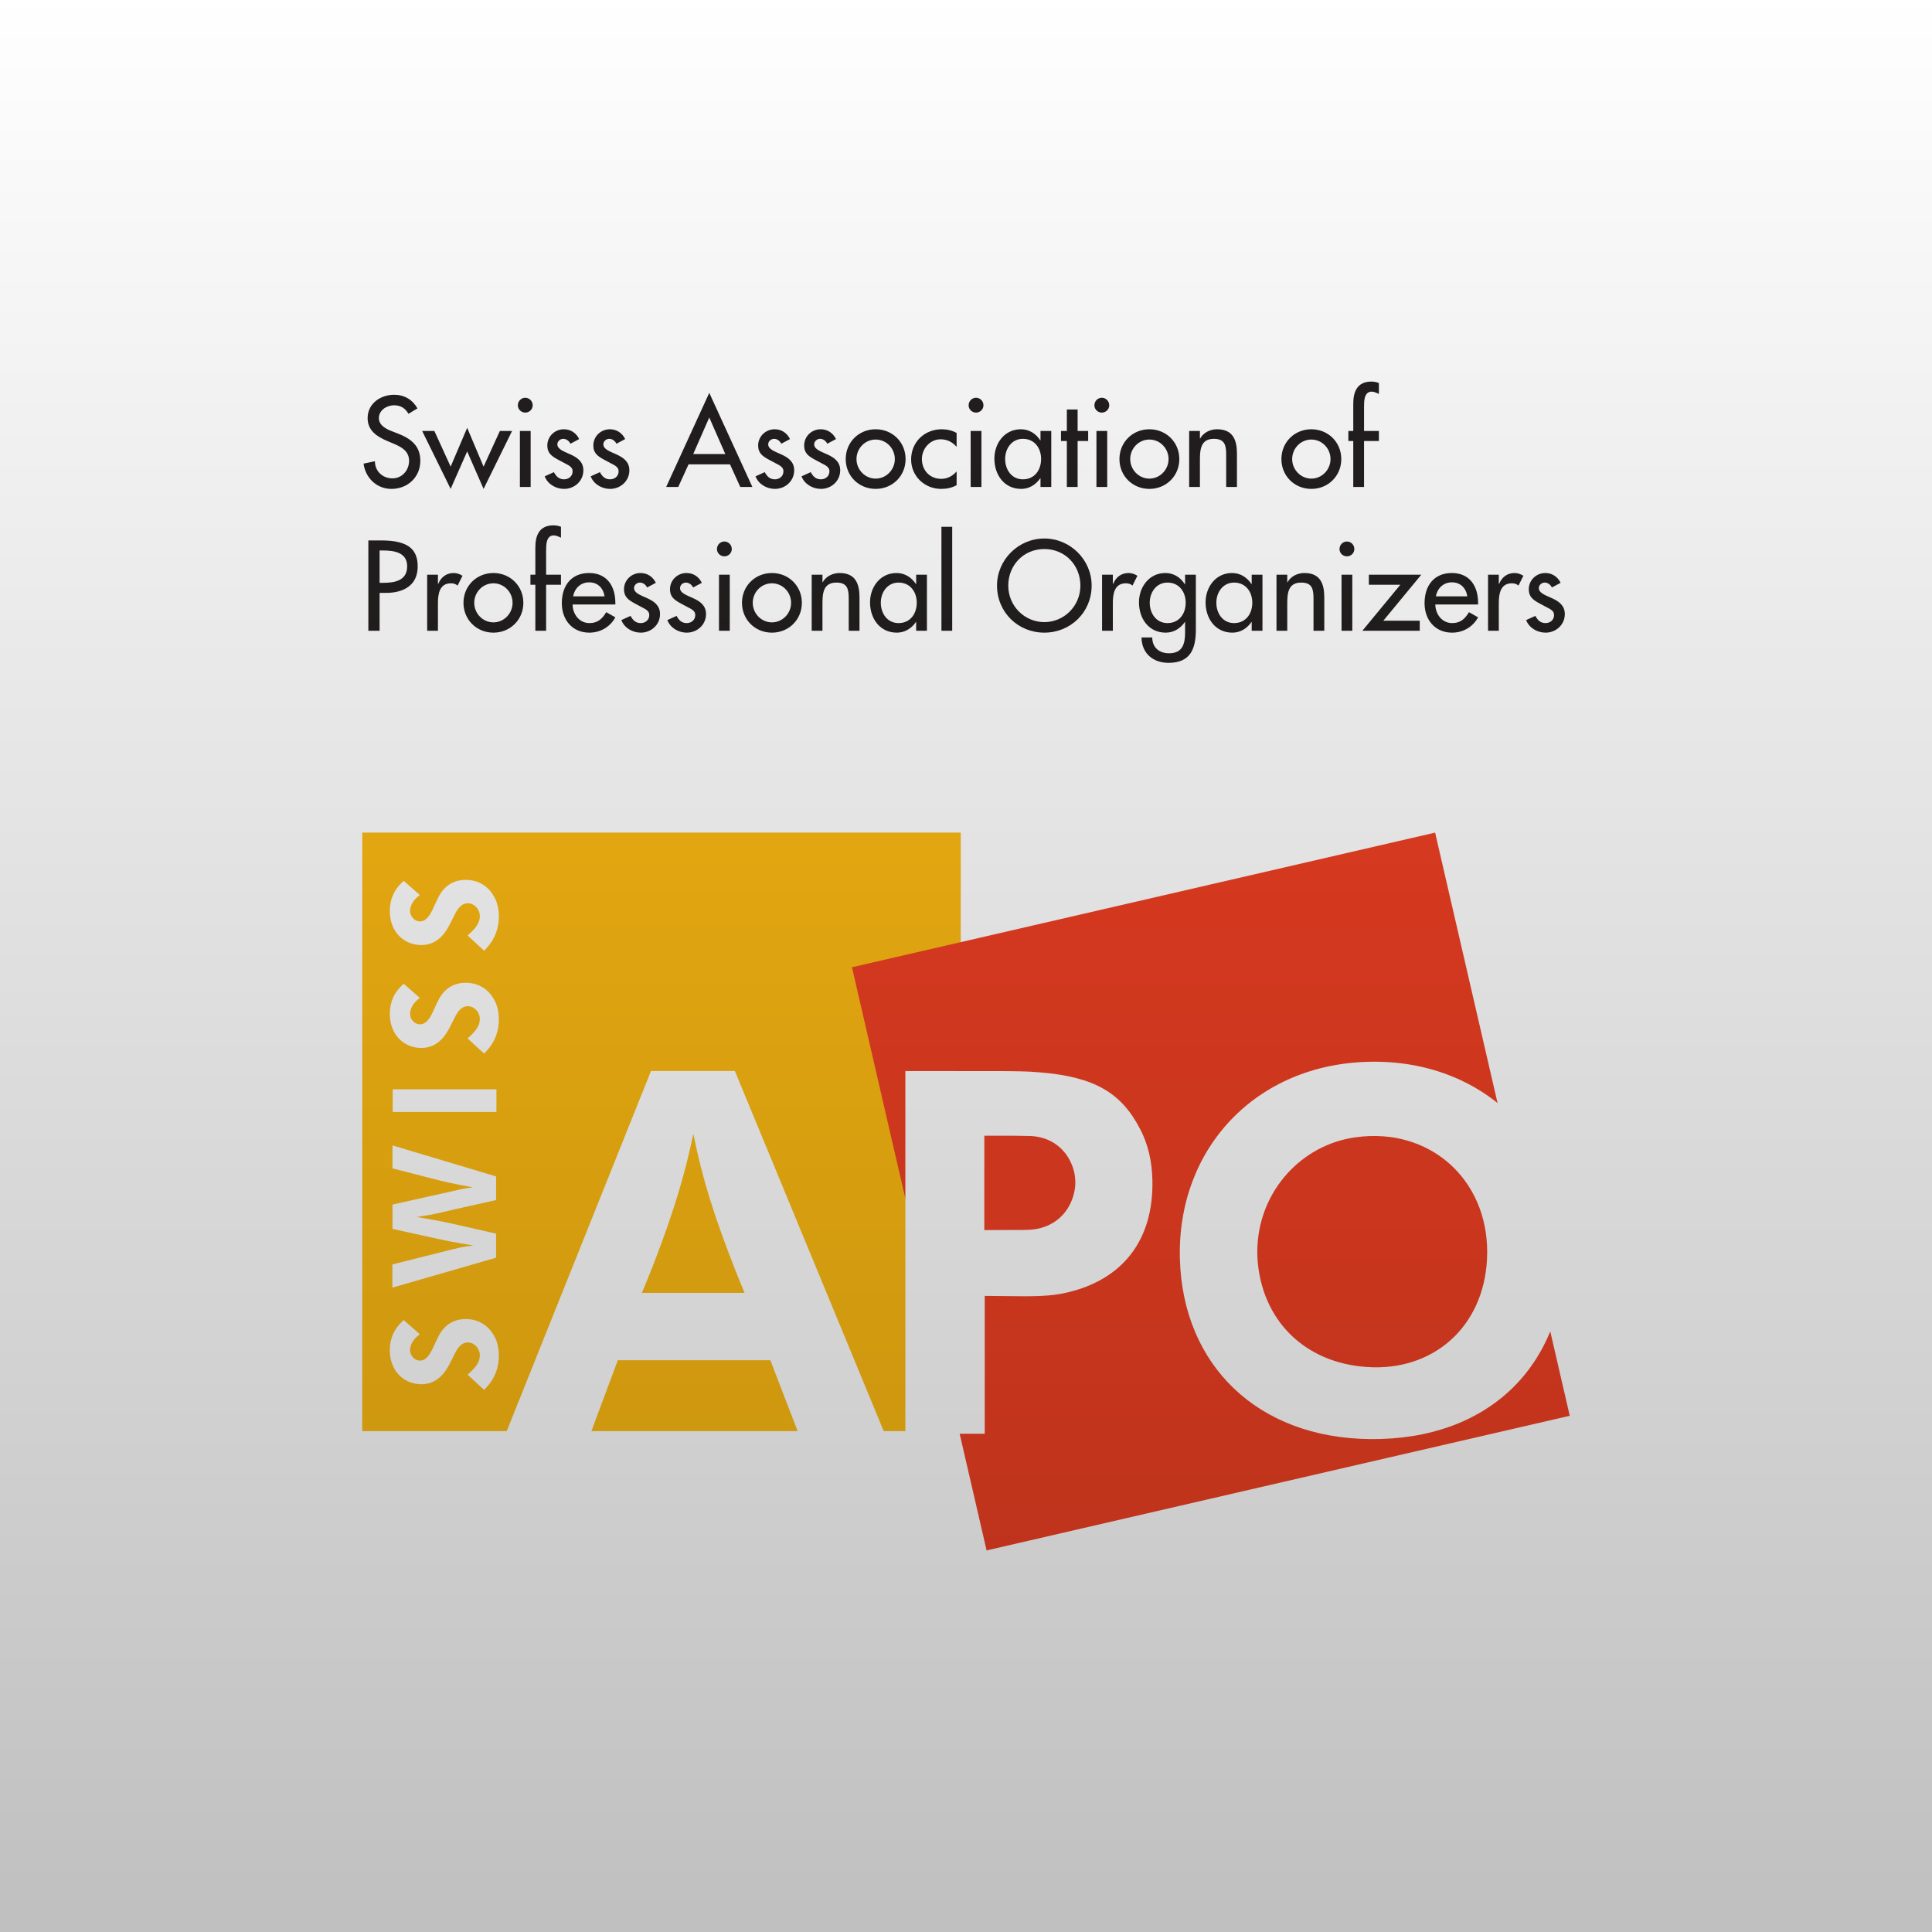
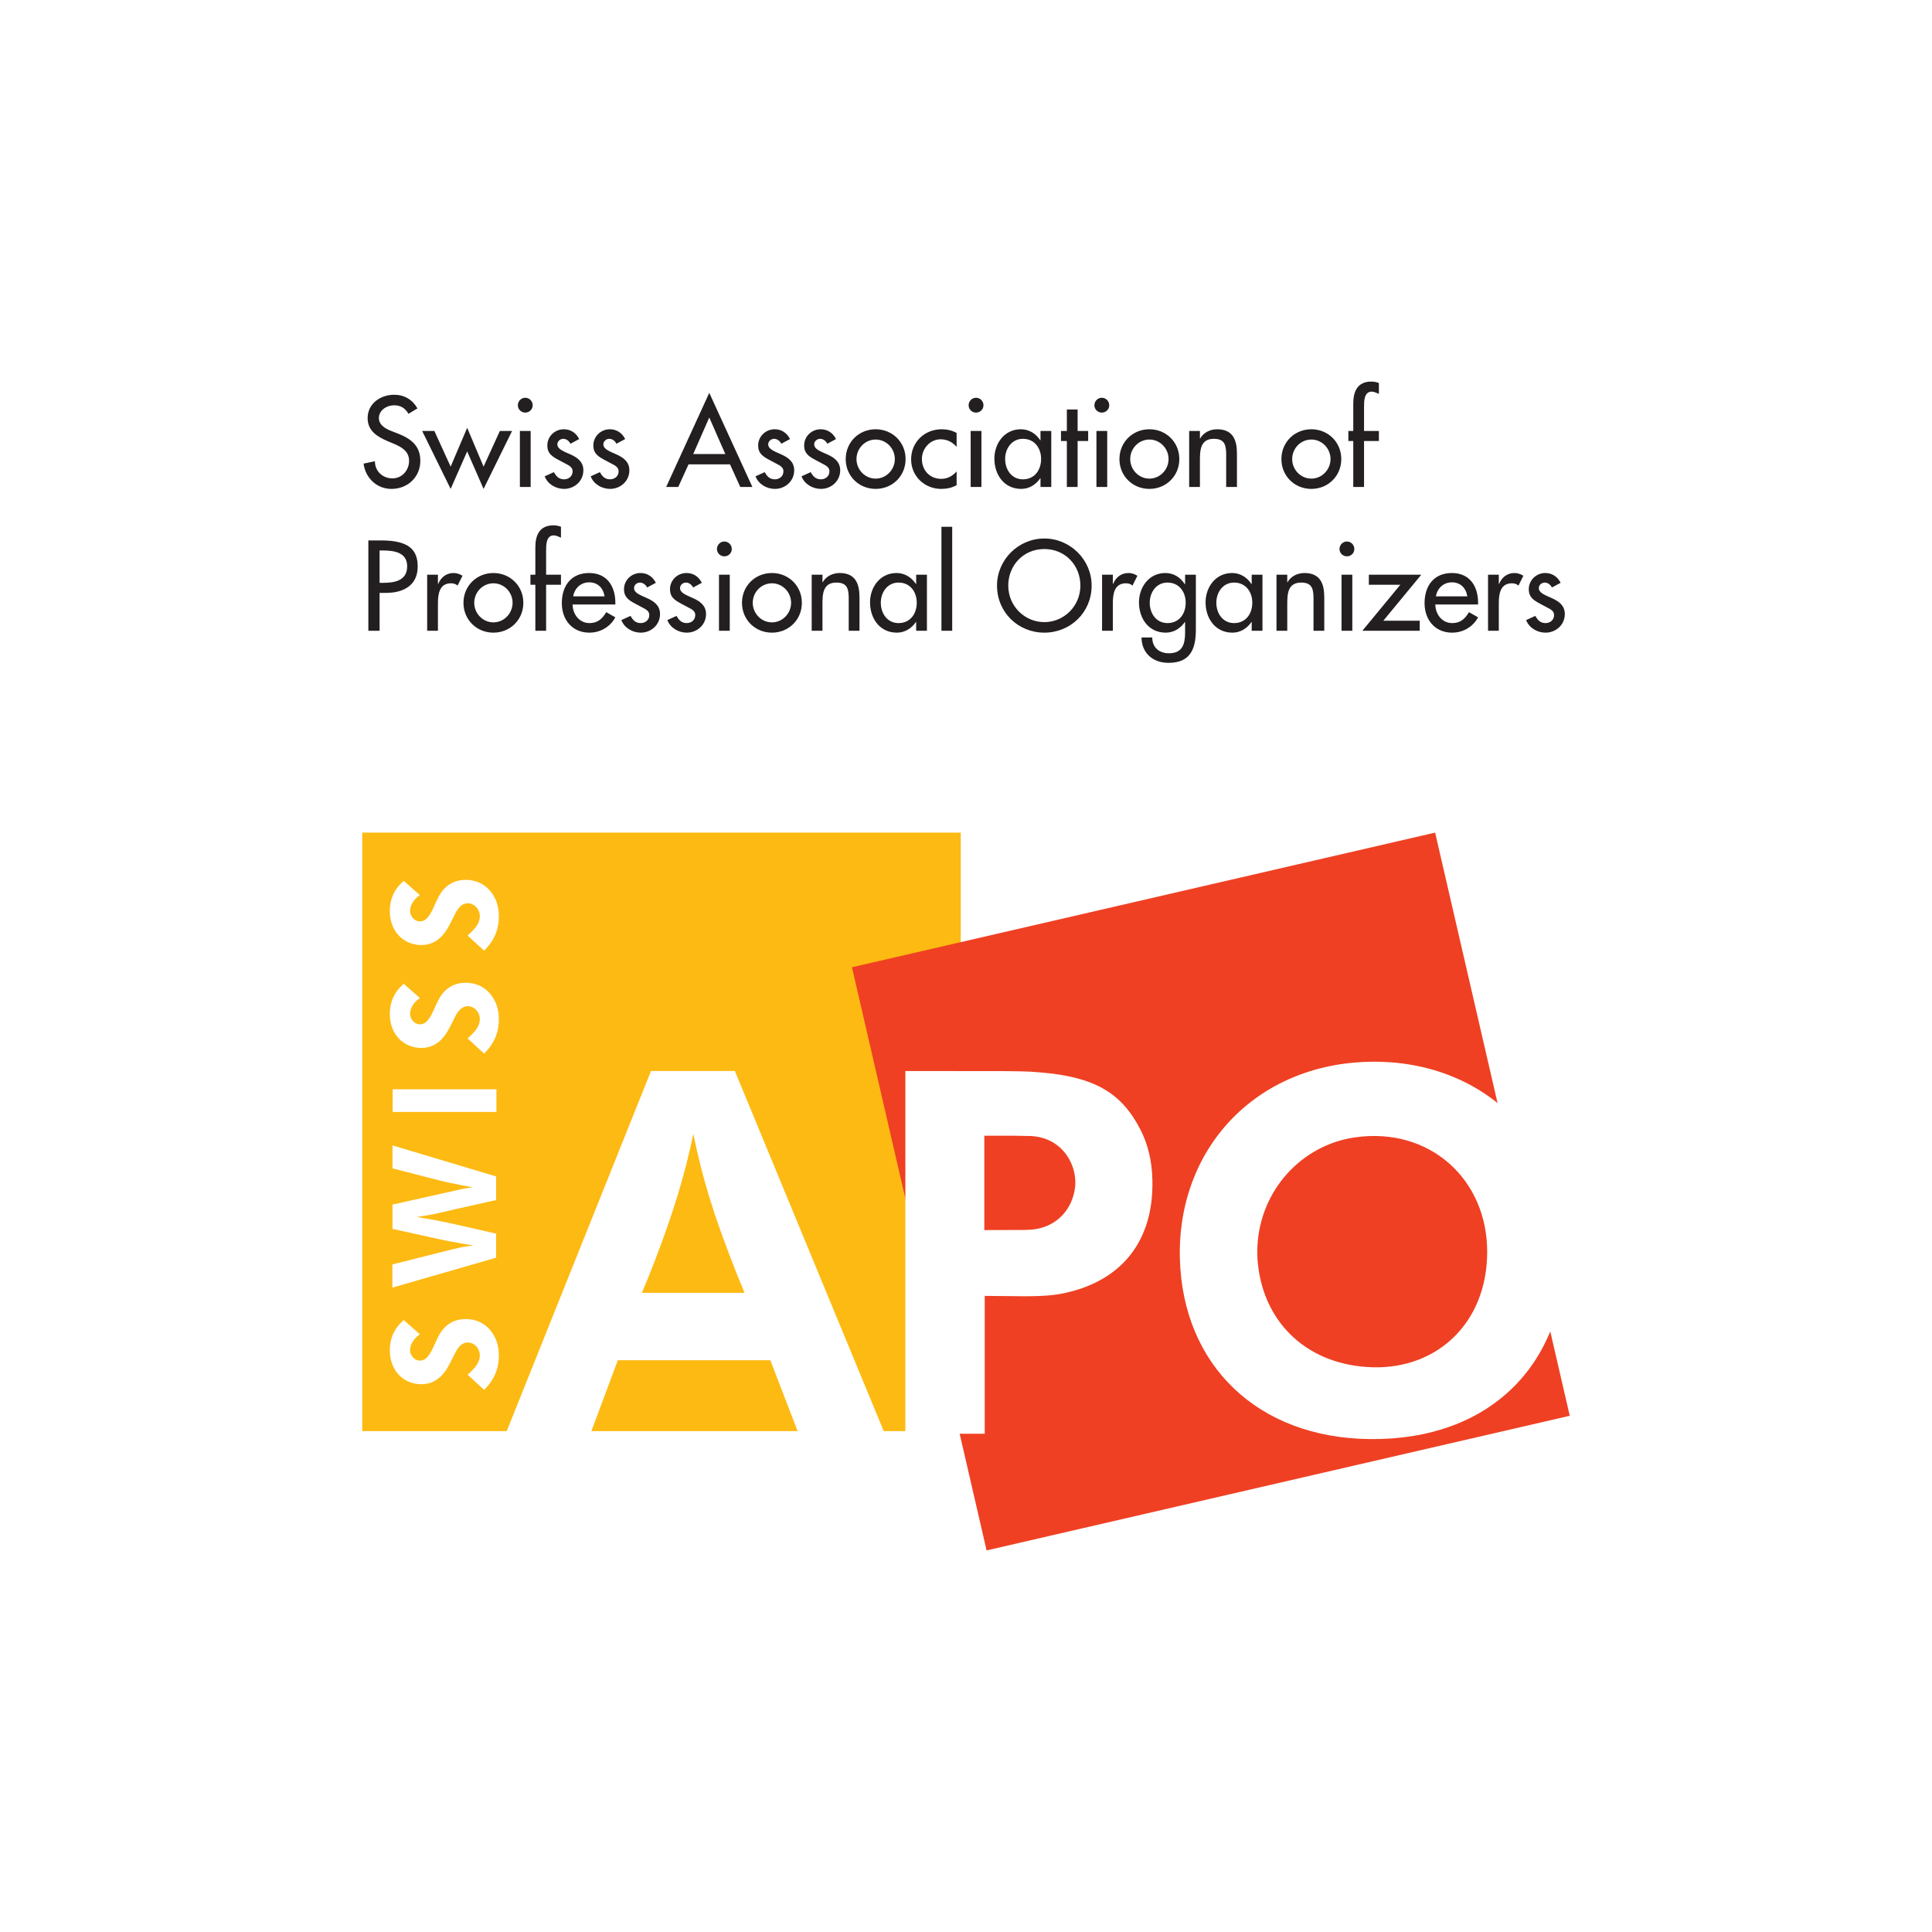
<svg xmlns="http://www.w3.org/2000/svg" width="100%" height="100%" viewBox="0 0 200 200" version="1.1" xml:space="preserve" style="fill-rule:evenodd;clip-rule:evenodd;stroke-linejoin:round;stroke-miterlimit:2;">
  <g id="SWISS-APO">
    <rect id="BG" x="0" y="0" width="200" height="200" style="fill:#fff;" />
    <g>
      <path d="M39.296,61.375l0.67,0c1.774,0 3.273,-0.755 3.273,-2.727c0,-1.712 -0.891,-2.703 -3.769,-2.703l-1.338,0l0,9.349l1.164,0l0,-3.919Zm0,-4.39l0.31,0c1.154,0 2.544,0.174 2.544,1.638c0,1.488 -1.291,1.712 -2.482,1.712l-0.372,0l0,-3.35Zm6.039,2.506l-1.115,0l0,5.803l1.115,0l0,-2.853c0,-0.942 0.149,-2.058 1.352,-2.058c0.26,0 0.484,0.062 0.682,0.236l0.508,-1.016c-0.273,-0.174 -0.595,-0.285 -0.918,-0.285c-0.743,0 -1.314,0.433 -1.586,1.115l-0.038,0l0,-0.942Zm5.743,-0.173c-1.737,0 -3.1,1.338 -3.1,3.087c0,1.749 1.363,3.087 3.1,3.087c1.736,0 3.099,-1.338 3.099,-3.087c0,-1.749 -1.363,-3.087 -3.099,-3.087Zm0,1.065c1.104,0 1.984,0.918 1.984,2.022c0,1.092 -0.88,2.022 -1.984,2.022c-1.104,0 -1.985,-0.93 -1.985,-2.022c0,-1.104 0.881,-2.022 1.985,-2.022Zm6.993,-5.852c-0.248,-0.099 -0.509,-0.148 -0.781,-0.148c-1.438,0 -1.871,1.015 -1.871,2.28l0,2.828l-0.509,0l0,1.041l0.509,0l0,4.762l1.114,0l0,-4.762l1.538,0l0,-1.041l-1.538,0l0,-2.493c0,-0.571 0,-1.576 0.794,-1.576c0.235,0 0.521,0.137 0.744,0.236l0,-1.127Zm5.63,8.047l0,-0.173c0,-1.724 -0.868,-3.087 -2.716,-3.087c-1.872,0 -2.826,1.338 -2.826,3.124c0,1.712 1.077,3.05 2.851,3.05c1.128,0 2.145,-0.582 2.691,-1.586l-0.943,-0.534c-0.421,0.695 -0.88,1.13 -1.736,1.13c-1.066,0 -1.736,-0.931 -1.748,-1.924l4.427,0Zm-4.366,-0.842c0.137,-0.832 0.782,-1.453 1.65,-1.453c0.893,0 1.463,0.584 1.6,1.453l-3.25,0Zm8.558,-1.403c-0.31,-0.631 -0.88,-1.015 -1.588,-1.015c-0.942,0 -1.71,0.743 -1.71,1.685c0,0.794 0.471,1.116 1.115,1.464l1.092,0.583c0.261,0.174 0.41,0.323 0.41,0.633c0,0.496 -0.41,0.819 -0.882,0.819c-0.533,0 -0.819,-0.31 -1.054,-0.745l-0.954,0.435c0.31,0.817 1.165,1.3 2.008,1.3c1.08,0 1.996,-0.817 1.996,-1.921c0,-0.918 -0.656,-1.339 -1.338,-1.65c-0.683,-0.31 -1.353,-0.533 -1.353,-1.042c0,-0.322 0.298,-0.571 0.608,-0.571c0.323,0 0.609,0.224 0.745,0.509l0.905,-0.484Zm4.761,0c-0.309,-0.631 -0.879,-1.015 -1.587,-1.015c-0.943,0 -1.71,0.743 -1.71,1.685c0,0.794 0.47,1.116 1.115,1.464l1.092,0.583c0.26,0.174 0.409,0.323 0.409,0.633c0,0.496 -0.409,0.819 -0.881,0.819c-0.534,0 -0.819,-0.31 -1.054,-0.745l-0.954,0.435c0.31,0.817 1.165,1.3 2.008,1.3c1.08,0 1.996,-0.817 1.996,-1.921c0,-0.918 -0.656,-1.339 -1.338,-1.65c-0.683,-0.31 -1.353,-0.533 -1.353,-1.042c0,-0.322 0.298,-0.571 0.608,-0.571c0.323,0 0.609,0.224 0.745,0.509l0.904,-0.484Zm2.89,-0.842l-1.115,0l0,5.803l1.115,0l0,-5.803Zm-0.558,-3.434c-0.421,0 -0.768,0.346 -0.768,0.78c0,0.421 0.347,0.755 0.768,0.755c0.421,0 0.768,-0.334 0.768,-0.755c0,-0.434 -0.347,-0.78 -0.768,-0.78Zm4.923,3.261c-1.737,0 -3.099,1.338 -3.099,3.087c0,1.749 1.362,3.087 3.099,3.087c1.737,0 3.1,-1.338 3.1,-3.087c0,-1.749 -1.363,-3.087 -3.1,-3.087Zm0,1.065c1.104,0 1.985,0.918 1.985,2.022c0,1.092 -0.881,2.022 -1.985,2.022c-1.104,0 -1.985,-0.93 -1.985,-2.022c0,-1.104 0.881,-2.022 1.985,-2.022Zm5.232,-0.892l-1.114,0l0,5.803l1.114,0l0,-2.667c0,-1.054 0,-2.319 1.44,-2.319c1.141,0 1.278,0.67 1.278,1.662l0,3.324l1.115,0l0,-3.46c0,-1.414 -0.422,-2.516 -2.058,-2.516c-0.707,0 -1.402,0.334 -1.75,0.953l-0.025,0l0,-0.78Zm7.876,5.011c-1.179,0 -1.836,-1.018 -1.836,-2.109c0,-1.079 0.682,-2.085 1.836,-2.085c1.204,0 1.885,0.956 1.885,2.085c0,1.141 -0.669,2.109 -1.885,2.109Zm2.938,-5.011l-1.114,0l0,0.967l-0.025,0c-0.459,-0.694 -1.154,-1.14 -2.01,-1.14c-1.687,0 -2.74,1.449 -2.74,3.038c0,1.662 1.003,3.136 2.777,3.136c0.831,0 1.526,-0.446 1.973,-1.102l0.025,0l0,0.904l1.114,0l0,-5.803Zm2.617,-4.96l-1.115,0l0,10.763l1.115,0l0,-10.763Zm9.536,1.215c-2.679,0 -4.897,2.194 -4.897,4.873c0,2.779 2.193,4.873 4.897,4.873c2.704,0 4.898,-2.094 4.898,-4.873c0,-2.679 -2.218,-4.873 -4.898,-4.873Zm0,8.656c-2.021,0 -3.733,-1.649 -3.733,-3.783c0,-2.059 1.538,-3.783 3.733,-3.783c2.196,0 3.734,1.724 3.734,3.783c0,2.134 -1.711,3.783 -3.734,3.783Zm7.093,-4.911l-1.115,0l0,5.803l1.115,0l0,-2.853c0,-0.942 0.149,-2.058 1.352,-2.058c0.26,0 0.483,0.062 0.682,0.236l0.508,-1.016c-0.273,-0.174 -0.595,-0.285 -0.918,-0.285c-0.744,0 -1.314,0.433 -1.587,1.115l-0.037,0l0,-0.942Zm5.656,5.011c-1.179,0 -1.836,-1.018 -1.836,-2.109c0,-1.079 0.682,-2.085 1.836,-2.085c1.203,0 1.885,0.956 1.885,2.085c0,1.141 -0.67,2.109 -1.885,2.109Zm2.938,-5.011l-1.115,0l0,0.991l-0.024,0c-0.46,-0.718 -1.154,-1.164 -2.023,-1.164c-1.674,0 -2.727,1.449 -2.727,3.038c0,1.662 0.991,3.136 2.777,3.136c0.819,0 1.526,-0.446 1.973,-1.102l0.024,0l0,1.102c0,1.192 -0.285,2.135 -1.662,2.135c-1.017,0 -1.737,-0.596 -1.737,-1.637l-1.114,0c0.024,1.637 1.188,2.627 2.801,2.627c2.257,0 2.827,-1.437 2.827,-3.433l0,-5.693Zm3.956,5.011c-1.178,0 -1.836,-1.018 -1.836,-2.109c0,-1.079 0.683,-2.085 1.836,-2.085c1.204,0 1.886,0.956 1.886,2.085c0,1.141 -0.67,2.109 -1.886,2.109Zm2.939,-5.011l-1.115,0l0,0.967l-0.025,0c-0.459,-0.694 -1.153,-1.14 -2.01,-1.14c-1.687,0 -2.739,1.449 -2.739,3.038c0,1.662 1.003,3.136 2.777,3.136c0.831,0 1.526,-0.446 1.972,-1.102l0.025,0l0,0.904l1.115,0l0,-5.803Zm2.567,0l-1.115,0l0,5.803l1.115,0l0,-2.667c0,-1.054 0,-2.319 1.439,-2.319c1.141,0 1.278,0.67 1.278,1.662l0,3.324l1.115,0l0,-3.46c0,-1.414 -0.422,-2.516 -2.058,-2.516c-0.707,0 -1.402,0.334 -1.749,0.953l-0.025,0l0,-0.78Zm6.733,0l-1.114,0l0,5.803l1.114,0l0,-5.803Zm-0.557,-3.434c-0.421,0 -0.768,0.346 -0.768,0.78c0,0.421 0.347,0.755 0.768,0.755c0.421,0 0.768,-0.334 0.768,-0.755c0,-0.434 -0.347,-0.78 -0.768,-0.78Zm3.77,8.197l3.93,-4.763l-5.43,0l0,1.041l3.261,0l-3.931,4.762l5.939,0l0,-1.04l-3.769,0Zm9.808,-1.676l0,-0.173c0,-1.724 -0.868,-3.087 -2.715,-3.087c-1.873,0 -2.826,1.338 -2.826,3.124c0,1.712 1.077,3.05 2.85,3.05c1.129,0 2.146,-0.582 2.691,-1.586l-0.942,-0.534c-0.422,0.695 -0.881,1.13 -1.736,1.13c-1.067,0 -1.736,-0.931 -1.749,-1.924l4.427,0Zm-4.365,-0.842c0.136,-0.832 0.781,-1.453 1.65,-1.453c0.892,0 1.463,0.584 1.599,1.453l-3.249,0Zm6.51,-2.245l-1.114,0l0,5.803l1.114,0l0,-2.853c0,-0.942 0.15,-2.058 1.352,-2.058c0.261,0 0.484,0.062 0.683,0.236l0.508,-1.016c-0.273,-0.174 -0.595,-0.285 -0.918,-0.285c-0.744,0 -1.314,0.433 -1.587,1.115l-0.038,0l0,-0.942Zm6.4,0.842c-0.31,-0.631 -0.88,-1.015 -1.587,-1.015c-0.943,0 -1.711,0.743 -1.711,1.685c0,0.794 0.471,1.116 1.115,1.464l1.092,0.583c0.261,0.174 0.41,0.323 0.41,0.633c0,0.496 -0.41,0.819 -0.881,0.819c-0.534,0 -0.819,-0.31 -1.054,-0.745l-0.955,0.435c0.311,0.817 1.165,1.3 2.009,1.3c1.079,0 1.995,-0.817 1.995,-1.921c0,-0.918 -0.656,-1.339 -1.338,-1.65c-0.682,-0.31 -1.353,-0.533 -1.353,-1.042c0,-0.322 0.298,-0.571 0.609,-0.571c0.322,0 0.608,0.224 0.744,0.509l0.905,-0.484Z" style="fill:#231f20;fill-rule:nonzero;" />
      <path d="M43.215,42.277c-0.508,-0.904 -1.363,-1.412 -2.406,-1.412c-1.414,0 -2.752,0.904 -2.752,2.417c0,1.303 0.966,1.91 2.033,2.369l0.645,0.273c0.807,0.335 1.613,0.769 1.613,1.774c0,0.98 -0.72,1.823 -1.725,1.823c-1.005,0 -1.823,-0.744 -1.81,-1.774l-1.177,0.248c0.198,1.501 1.375,2.616 2.888,2.616c1.675,0 2.988,-1.214 2.988,-2.913c0,-1.563 -0.991,-2.295 -2.318,-2.816l-0.67,-0.26c-0.583,-0.224 -1.302,-0.608 -1.302,-1.34c0,-0.819 0.818,-1.327 1.563,-1.327c0.707,0 1.154,0.298 1.501,0.881l0.929,-0.559Zm1.749,2.334l-1.264,0l2.951,6l1.711,-3.881l1.698,3.881l2.951,-6l-1.264,0l-1.687,3.694l-1.698,-4.017l-1.711,4.017l-1.687,-3.694Zm9.969,0l-1.114,0l0,5.801l1.114,0l0,-5.801Zm-0.557,-3.436c-0.421,0 -0.768,0.347 -0.768,0.781c0,0.421 0.347,0.756 0.768,0.756c0.421,0 0.768,-0.335 0.768,-0.756c0,-0.434 -0.347,-0.781 -0.768,-0.781Zm5.58,4.277c-0.309,-0.631 -0.879,-1.015 -1.587,-1.015c-0.943,0 -1.711,0.742 -1.711,1.685c0,0.794 0.471,1.117 1.115,1.464l1.093,0.583c0.26,0.174 0.409,0.322 0.409,0.632c0,0.497 -0.409,0.819 -0.881,0.819c-0.534,0 -0.819,-0.31 -1.055,-0.744l-0.953,0.434c0.31,0.818 1.164,1.301 2.008,1.301c1.079,0 1.996,-0.817 1.996,-1.921c0,-0.918 -0.657,-1.34 -1.338,-1.65c-0.683,-0.31 -1.354,-0.533 -1.354,-1.042c0,-0.323 0.299,-0.571 0.609,-0.571c0.322,0 0.608,0.224 0.745,0.509l0.904,-0.484Zm4.762,0c-0.31,-0.631 -0.88,-1.015 -1.587,-1.015c-0.943,0 -1.71,0.742 -1.71,1.685c0,0.794 0.47,1.117 1.114,1.464l1.092,0.583c0.261,0.174 0.41,0.322 0.41,0.632c0,0.497 -0.41,0.819 -0.881,0.819c-0.534,0 -0.819,-0.31 -1.055,-0.744l-0.954,0.434c0.311,0.818 1.165,1.301 2.009,1.301c1.079,0 1.996,-0.817 1.996,-1.921c0,-0.918 -0.657,-1.34 -1.339,-1.65c-0.682,-0.31 -1.353,-0.533 -1.353,-1.042c0,-0.323 0.298,-0.571 0.608,-0.571c0.324,0 0.609,0.224 0.745,0.509l0.905,-0.484Zm10.851,2.617l1.065,2.343l1.253,0l-4.464,-9.745l-4.463,9.745l1.252,0l1.067,-2.343l4.29,0Zm-0.484,-1.065l-3.323,0l1.661,-3.783l1.662,3.783Zm6.696,-1.552c-0.309,-0.631 -0.879,-1.015 -1.587,-1.015c-0.943,0 -1.711,0.742 -1.711,1.685c0,0.794 0.471,1.117 1.115,1.464l1.092,0.583c0.261,0.174 0.41,0.322 0.41,0.632c0,0.497 -0.41,0.819 -0.881,0.819c-0.534,0 -0.819,-0.31 -1.054,-0.744l-0.954,0.434c0.309,0.818 1.164,1.301 2.008,1.301c1.079,0 1.996,-0.817 1.996,-1.921c0,-0.918 -0.657,-1.34 -1.338,-1.65c-0.683,-0.31 -1.353,-0.533 -1.353,-1.042c0,-0.323 0.297,-0.571 0.608,-0.571c0.323,0 0.608,0.224 0.745,0.509l0.904,-0.484Zm4.762,0c-0.309,-0.631 -0.88,-1.015 -1.587,-1.015c-0.943,0 -1.711,0.742 -1.711,1.685c0,0.794 0.471,1.117 1.115,1.464l1.093,0.583c0.26,0.174 0.409,0.322 0.409,0.632c0,0.497 -0.409,0.819 -0.881,0.819c-0.534,0 -0.819,-0.31 -1.055,-0.744l-0.953,0.434c0.309,0.818 1.164,1.301 2.008,1.301c1.079,0 1.996,-0.817 1.996,-1.921c0,-0.918 -0.657,-1.34 -1.338,-1.65c-0.683,-0.31 -1.354,-0.533 -1.354,-1.042c0,-0.323 0.299,-0.571 0.609,-0.571c0.322,0 0.608,0.224 0.745,0.509l0.904,-0.484Zm4.105,-1.015c-1.737,0 -3.1,1.338 -3.1,3.087c0,1.749 1.363,3.087 3.1,3.087c1.737,0 3.099,-1.338 3.099,-3.087c0,-1.749 -1.362,-3.087 -3.099,-3.087Zm0,1.065c1.104,0 1.985,0.918 1.985,2.022c0,1.091 -0.881,2.022 -1.985,2.022c-1.104,0 -1.985,-0.931 -1.985,-2.022c0,-1.104 0.881,-2.022 1.985,-2.022Zm8.382,-0.681c-0.446,-0.26 -1.017,-0.384 -1.538,-0.384c-1.786,0 -3.173,1.325 -3.173,3.124c0,1.737 1.4,3.05 3.111,3.05c0.583,0 1.092,-0.112 1.6,-0.384l0,-1.426c-0.421,0.472 -0.942,0.77 -1.587,0.77c-1.178,0 -2.009,-0.869 -2.009,-2.06c0,-1.066 0.843,-2.034 1.934,-2.034c0.67,0 1.216,0.273 1.662,0.782l0,-1.438Zm2.567,-0.21l-1.114,0l0,5.801l1.114,0l0,-5.801Zm-0.557,-3.436c-0.421,0 -0.769,0.347 -0.769,0.781c0,0.421 0.348,0.756 0.769,0.756c0.421,0 0.768,-0.335 0.768,-0.756c0,-0.434 -0.347,-0.781 -0.768,-0.781Zm4.849,8.445c-1.179,0 -1.837,-1.017 -1.837,-2.109c0,-1.079 0.683,-2.084 1.837,-2.084c1.203,0 1.885,0.956 1.885,2.084c0,1.142 -0.67,2.109 -1.885,2.109Zm2.938,-5.009l-1.115,0l0,0.965l-0.024,0c-0.46,-0.694 -1.154,-1.139 -2.01,-1.139c-1.687,0 -2.74,1.449 -2.74,3.037c0,1.663 1.003,3.137 2.777,3.137c0.831,0 1.526,-0.446 1.973,-1.102l0.024,0l0,0.903l1.115,0l0,-5.801Zm2.728,1.04l1.091,0l0,-1.04l-1.091,0l0,-2.22l-1.115,0l0,2.22l-0.607,0l0,1.04l0.607,0l0,4.761l1.115,0l0,-4.761Zm3.063,-1.04l-1.115,0l0,5.801l1.115,0l0,-5.801Zm-0.557,-3.436c-0.422,0 -0.769,0.347 -0.769,0.781c0,0.421 0.347,0.756 0.769,0.756c0.421,0 0.768,-0.335 0.768,-0.756c0,-0.434 -0.347,-0.781 -0.768,-0.781Zm4.923,3.262c-1.737,0 -3.1,1.338 -3.1,3.087c0,1.749 1.363,3.087 3.1,3.087c1.736,0 3.099,-1.338 3.099,-3.087c0,-1.749 -1.363,-3.087 -3.099,-3.087Zm0,1.065c1.104,0 1.985,0.918 1.985,2.022c0,1.091 -0.881,2.022 -1.985,2.022c-1.105,0 -1.985,-0.931 -1.985,-2.022c0,-1.104 0.88,-2.022 1.985,-2.022Zm5.232,-0.891l-1.114,0l0,5.801l1.114,0l0,-2.666c0,-1.054 0,-2.319 1.439,-2.319c1.142,0 1.278,0.67 1.278,1.662l0,3.323l1.115,0l0,-3.46c0,-1.413 -0.421,-2.515 -2.058,-2.515c-0.707,0 -1.402,0.334 -1.749,0.953l-0.025,0l0,-0.779Zm11.533,-0.174c-1.736,0 -3.099,1.338 -3.099,3.087c0,1.749 1.363,3.087 3.099,3.087c1.737,0 3.1,-1.338 3.1,-3.087c0,-1.749 -1.363,-3.087 -3.1,-3.087Zm0,1.065c1.105,0 1.986,0.918 1.986,2.022c0,1.091 -0.881,2.022 -1.986,2.022c-1.104,0 -1.984,-0.931 -1.984,-2.022c0,-1.104 0.88,-2.022 1.984,-2.022Zm6.994,-5.852c-0.248,-0.099 -0.508,-0.149 -0.781,-0.149c-1.438,0 -1.872,1.015 -1.872,2.281l0,2.829l-0.508,0l0,1.04l0.508,0l0,4.761l1.115,0l0,-4.761l1.538,0l0,-1.04l-1.538,0l0,-2.494c0,-0.571 0,-1.576 0.794,-1.576c0.236,0 0.521,0.137 0.744,0.236l0,-1.127Z" style="fill:#231f20;fill-rule:nonzero;" />
      <rect x="37.5" y="86.192" width="61.956" height="61.957" style="fill:#fdba12;" />
      <path d="M88.194,100.13l13.938,60.369l60.368,-13.938l-13.937,-60.369l-60.369,13.938Z" style="fill:#ef4023;fill-rule:nonzero;" />
      <path d="M50.115,143.881l-1.708,-1.571l0.363,-0.341c0.643,-0.609 0.901,-1.128 0.901,-1.661c0.003,-0.721 -0.562,-1.317 -1.217,-1.336c-0.528,-0.012 -0.984,0.317 -1.441,1.286c-0.115,0.245 -0.27,0.553 -0.543,1.068c-0.656,1.245 -1.537,1.866 -2.574,1.959c-0.236,0.022 -0.475,0.016 -0.711,-0.016c-1.661,-0.214 -2.841,-1.583 -2.832,-3.517c0.006,-1.149 0.41,-2.106 1.183,-2.857l0.255,-0.245l1.605,1.412l0.059,0.081l-0.096,0.065c-0.565,0.401 -0.891,1.006 -0.91,1.497c-0.022,0.63 0.478,1.152 1.037,1.145c0.481,-0.002 0.91,-0.353 1.372,-1.394c0.15,-0.335 0.32,-0.698 0.51,-1.08c0.611,-1.229 1.611,-1.847 2.906,-1.826c1.344,0.025 2.406,0.718 3.005,1.991c0.227,0.478 0.351,1.037 0.363,1.704c0.022,1.323 -0.416,2.456 -1.301,3.397l-0.226,0.239Zm-9.498,-10.585l0,-2.403l5.039,-1.267c2.071,-0.521 2.283,-0.571 3.344,-0.692l-1.27,-0.218c-0.972,-0.167 -1.586,-0.288 -2.077,-0.397l-5.023,-1.105l0,-2.515l7.097,-1.59c0.208,-0.05 0.481,-0.096 1.218,-0.198l-1.208,-0.227c-1.112,-0.214 -1.646,-0.333 -2.081,-0.444l-5.026,-1.289l0,-2.378l10.727,3.21l0,2.447l-4.251,0.95l-1.881,0.438c-0.454,0.102 -1.022,0.208 -2.09,0.366c0.345,0.053 0.692,0.112 1.037,0.171c1.006,0.171 2.009,0.372 2.937,0.584l4.248,0.966l0,2.492l-10.74,3.099Zm10.774,-18.189l-10.74,0l0,-2.347l10.74,0l0,2.347Zm-1.276,-6.039l-1.708,-1.571l0.363,-0.341c0.643,-0.609 0.901,-1.128 0.901,-1.661c0.003,-0.721 -0.562,-1.317 -1.217,-1.335c-0.528,-0.013 -0.984,0.316 -1.441,1.285c-0.115,0.245 -0.27,0.553 -0.543,1.068c-0.656,1.245 -1.537,1.866 -2.574,1.959c-0.236,0.022 -0.475,0.016 -0.711,-0.016c-1.661,-0.214 -2.841,-1.583 -2.832,-3.517c0.006,-1.149 0.41,-2.105 1.183,-2.857l0.255,-0.245l1.605,1.413l0.059,0.081l-0.096,0.065c-0.565,0.4 -0.891,1.006 -0.91,1.496c-0.022,0.63 0.478,1.152 1.037,1.146c0.481,-0.003 0.91,-0.354 1.372,-1.394c0.15,-0.336 0.32,-0.699 0.51,-1.081c0.611,-1.229 1.611,-1.847 2.906,-1.826c1.344,0.025 2.406,0.718 3.005,1.991c0.227,0.478 0.351,1.037 0.363,1.705c0.022,1.322 -0.416,2.455 -1.301,3.396l-0.226,0.239Zm0,-10.653l-1.708,-1.571l0.363,-0.341c0.643,-0.609 0.901,-1.128 0.901,-1.661c0.003,-0.721 -0.562,-1.317 -1.217,-1.336c-0.528,-0.012 -0.984,0.317 -1.441,1.286c-0.115,0.245 -0.27,0.553 -0.543,1.068c-0.656,1.245 -1.537,1.866 -2.574,1.959c-0.236,0.022 -0.475,0.016 -0.711,-0.016c-1.661,-0.214 -2.841,-1.583 -2.832,-3.517c0.006,-1.149 0.41,-2.106 1.183,-2.857l0.255,-0.245l1.605,1.413l0.059,0.08l-0.096,0.066c-0.565,0.4 -0.891,1.006 -0.91,1.496c-0.022,0.63 0.478,1.152 1.037,1.146c0.481,-0.003 0.91,-0.354 1.372,-1.394c0.15,-0.336 0.32,-0.699 0.51,-1.081c0.611,-1.229 1.611,-1.847 2.906,-1.826c1.344,0.025 2.406,0.718 3.005,1.991c0.227,0.478 0.351,1.037 0.363,1.705c0.022,1.322 -0.416,2.455 -1.301,3.396l-0.226,0.239Z" style="fill:#fff;fill-rule:nonzero;" />
      <path d="M91.582,148.387l-15.508,-37.515l-8.683,0l-15.03,37.515l8.77,0l2.826,-7.574l15.79,0l2.913,7.574l8.922,0Zm-14.508,-14.551l-10.629,0c0.468,-1.098 0.913,-2.195 1.337,-3.304c2.032,-5.292 3.173,-9.172 3.989,-13.161c0.956,4.663 2.086,8.379 4.444,14.357c0.283,0.706 0.565,1.401 0.859,2.108Z" style="fill:#fff;fill-rule:nonzero;" />
      <path d="M162.043,129.573c0.086,-11.364 -8.424,-19.907 -20.274,-19.659c-11.72,0.237 -19.939,8.951 -19.627,20.413c0.302,10.977 8.025,18.54 19.703,18.647c12.28,0.119 20.101,-7.594 20.198,-19.401Zm-8.09,0.108c-0.043,7.207 -5.096,12.011 -11.796,11.86c-6.657,-0.161 -11.278,-4.449 -11.936,-10.675c-0.064,-0.603 -0.086,-1.207 -0.054,-1.81c0.259,-5.827 4.568,-10.546 10.148,-11.322c7.627,-1.077 13.681,4.288 13.638,11.947Z" style="fill:#fff;fill-rule:nonzero;" />
      <path d="M119.295,122.142c-0.044,-1.999 -0.478,-3.727 -1.229,-5.184c-1.945,-3.814 -4.727,-5.477 -10.389,-5.944c-0.684,-0.065 -1.358,-0.098 -2.043,-0.109l-1.424,-0.022l-10.487,-0.011l0,37.548l8.216,0l0,-14.269l3.771,0.033c2.37,0.021 3.652,-0.109 4.88,-0.414c5.607,-1.347 8.857,-5.379 8.705,-11.628Zm-7.977,0.185c0.011,0.435 -0.055,0.88 -0.163,1.304c-0.576,2.185 -2.304,3.543 -4.554,3.673l-0.684,0.022l-4.021,0.011l0,-9.77l2.89,0l1.924,0.033c2.076,0.097 3.728,1.326 4.379,3.336c0.142,0.445 0.218,0.913 0.229,1.391Z" style="fill:#fff;fill-rule:nonzero;" />
    </g>
  </g>
-   <path id="Gradient" d="M0,0l0,200l200,0l0,-200l-200,0Z" style="fill:url(#_Linear1);" />
-   <defs>
-     <linearGradient id="_Linear1" x1="0" y1="0" x2="1" y2="0" gradientUnits="userSpaceOnUse" gradientTransform="matrix(1.22465e-14,-200,200,1.22465e-14,100,200)">
-       <stop offset="0" style="stop-color:#000;stop-opacity:0.25" />
-       <stop offset="1" style="stop-color:#000;stop-opacity:0" />
-     </linearGradient>
-   </defs>
</svg>
